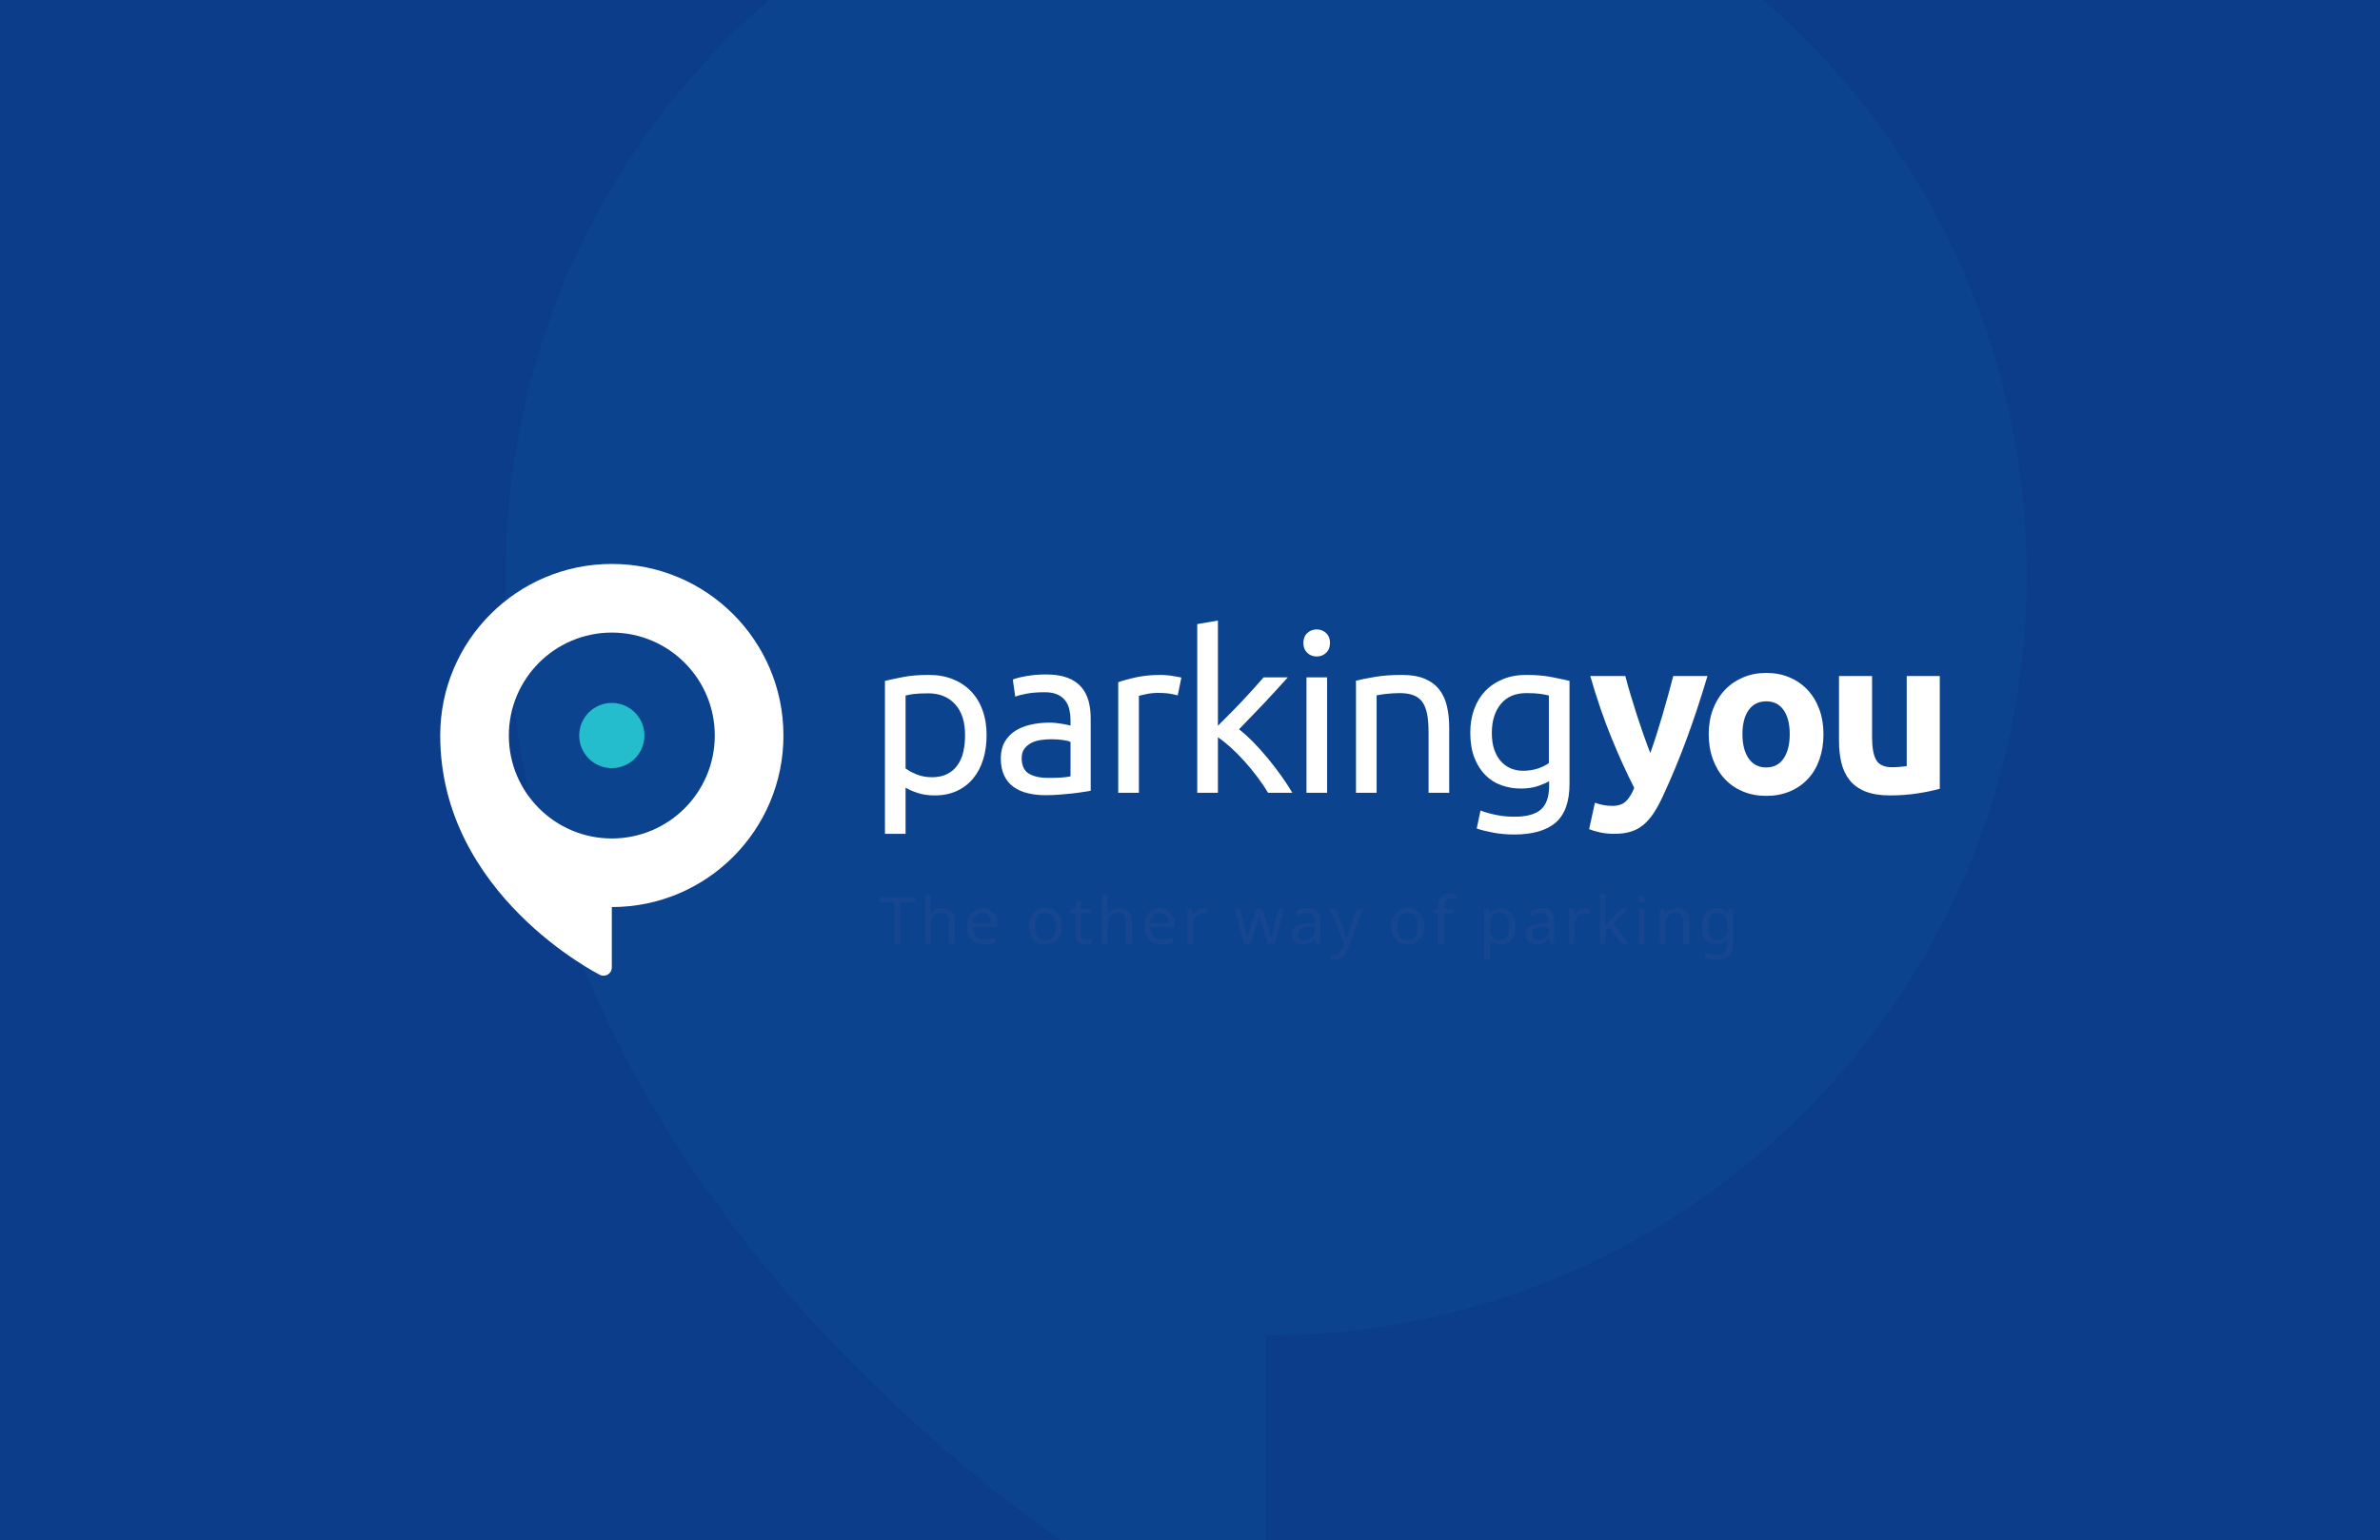
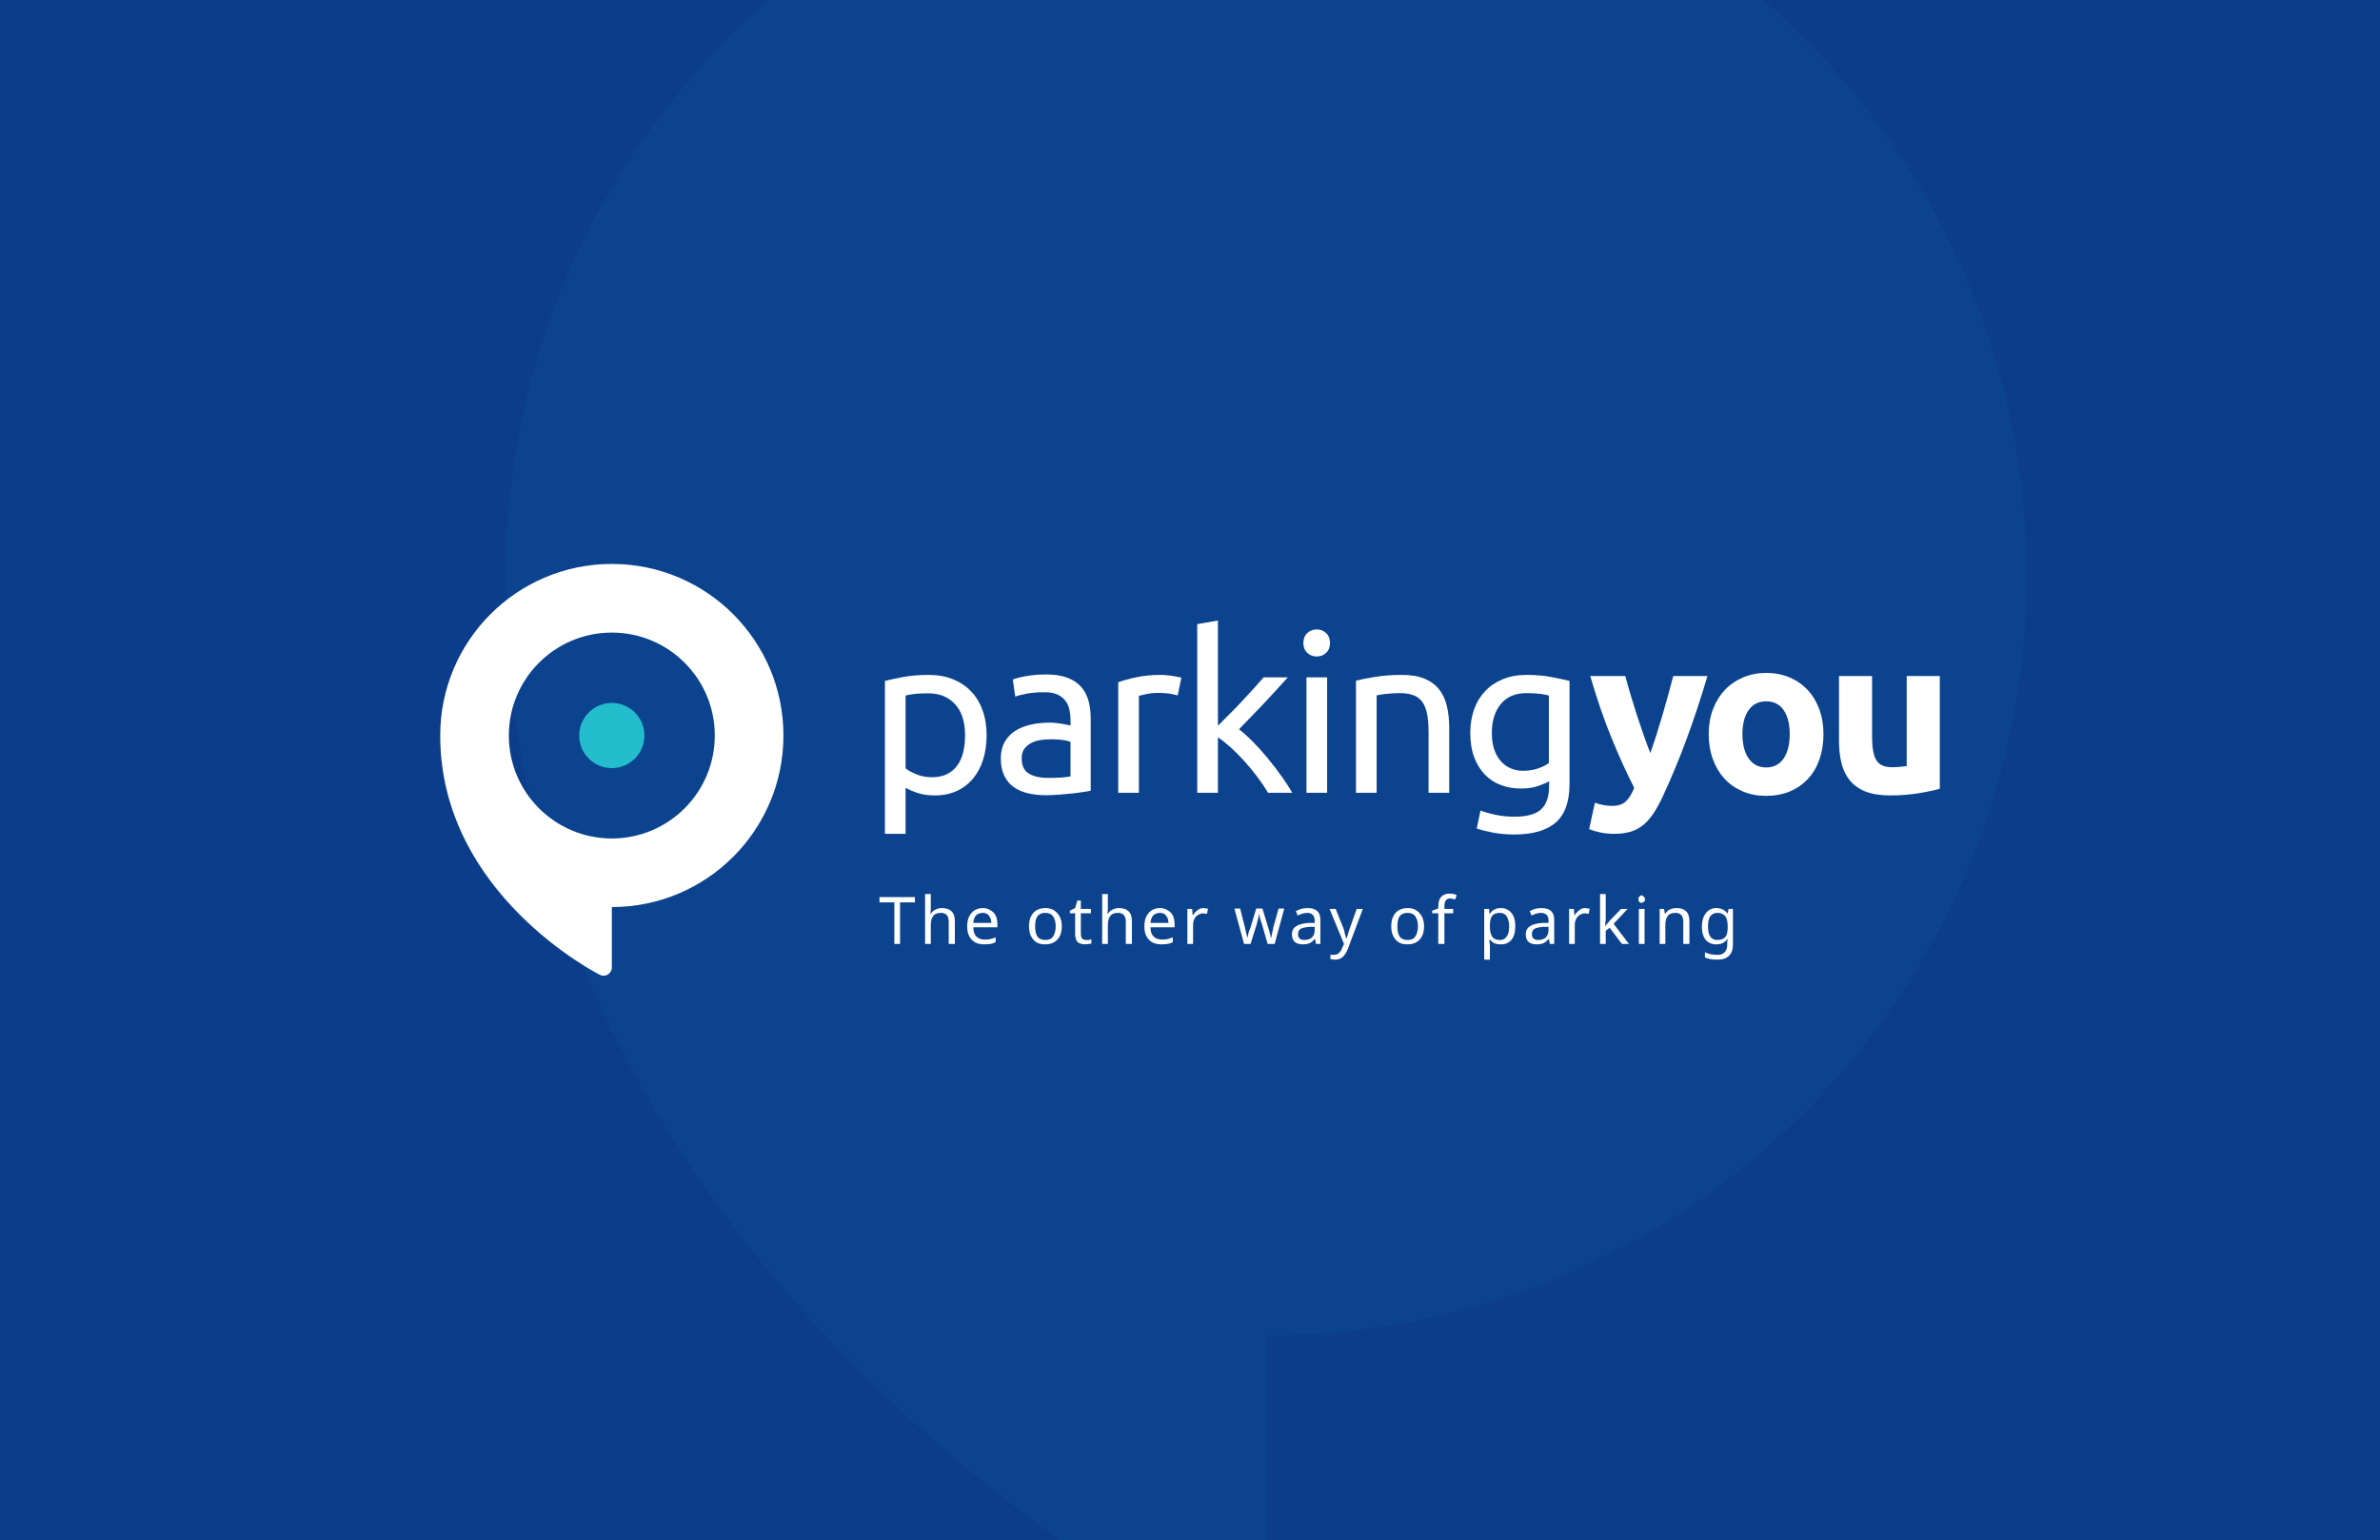
<svg xmlns="http://www.w3.org/2000/svg" width="85mm" height="55mm" viewBox="0 0 85 55">
  <g id="py-app-card-abonnement-evoluon-reference-back" data-role="reference">
    <path d="M92.884 55.242L-2.442 55.242C-3.157 55.242 -3.736 54.662 -3.736 53.947L-3.736 -1.982C-3.736 -2.697 -3.157 -3.276 -2.442 -3.276L92.884 -3.276C93.599 -3.276 94.179 -2.697 94.179 -1.982L94.179 53.947C94.179 54.662 93.599 55.242 92.884 55.242" fill="#0B3D8A" />
    <g opacity="0.05">
      <path d="M18.063 20.549C18.063 5.551 30.222 -6.607 45.221 -6.607C60.22 -6.607 72.379 5.551 72.379 20.549C72.379 35.547 60.22 47.705 45.221 47.705L45.221 57.267C45.221 58.279 44.11 58.909 43.246 58.382C43.246 58.382 18.063 45.749 18.063 20.549" fill="#24BFCD" />
-       <text x="31.395" y="33.718" font-family="Ubuntu" font-size="2.342" letter-spacing="0.138" fill="#FFFFFF" xml:space="preserve">The other way of parking</text>
    </g>
    <path d="M34.467 26.266C34.467 25.785 34.348 25.415 34.11 25.156C33.873 24.897 33.555 24.767 33.159 24.767C32.937 24.767 32.764 24.775 32.64 24.791C32.515 24.807 32.416 24.825 32.342 24.846L32.342 27.447C32.432 27.521 32.562 27.592 32.731 27.661C32.9 27.73 33.085 27.764 33.286 27.764C33.497 27.764 33.678 27.726 33.829 27.649C33.979 27.573 34.103 27.467 34.197 27.332C34.293 27.197 34.361 27.038 34.404 26.856C34.446 26.674 34.467 26.477 34.467 26.266M35.236 26.266C35.236 26.577 35.195 26.866 35.113 27.13C35.031 27.394 34.911 27.621 34.752 27.811C34.594 28.002 34.4 28.15 34.17 28.256C33.94 28.361 33.677 28.414 33.381 28.414C33.143 28.414 32.933 28.382 32.751 28.319C32.568 28.256 32.432 28.195 32.342 28.137L32.342 29.786L31.605 29.786L31.605 24.323C31.779 24.281 31.998 24.235 32.259 24.184C32.521 24.134 32.823 24.109 33.167 24.109C33.484 24.109 33.77 24.159 34.023 24.26C34.277 24.36 34.493 24.503 34.673 24.688C34.853 24.873 34.992 25.099 35.089 25.366C35.187 25.633 35.236 25.932 35.236 26.266" fill="#FFFFFF" />
    <path d="M37.432 27.788C37.606 27.788 37.761 27.784 37.896 27.776C38.031 27.768 38.143 27.754 38.233 27.732L38.233 26.503C38.18 26.477 38.094 26.455 37.975 26.436C37.856 26.418 37.712 26.408 37.543 26.408C37.432 26.408 37.314 26.416 37.19 26.432C37.066 26.448 36.952 26.481 36.849 26.531C36.746 26.582 36.66 26.65 36.592 26.737C36.523 26.825 36.489 26.939 36.489 27.082C36.489 27.346 36.573 27.53 36.742 27.633C36.911 27.736 37.141 27.788 37.432 27.788M37.369 24.093C37.664 24.093 37.914 24.132 38.118 24.208C38.321 24.285 38.485 24.393 38.609 24.533C38.733 24.673 38.822 24.84 38.875 25.033C38.928 25.226 38.954 25.439 38.954 25.671L38.954 28.247C38.891 28.258 38.802 28.273 38.689 28.291C38.575 28.31 38.447 28.327 38.304 28.343C38.161 28.359 38.007 28.373 37.841 28.386C37.674 28.399 37.509 28.406 37.345 28.406C37.112 28.406 36.898 28.382 36.703 28.335C36.507 28.287 36.338 28.212 36.195 28.109C36.053 28.006 35.942 27.87 35.862 27.701C35.783 27.532 35.743 27.328 35.743 27.09C35.743 26.863 35.789 26.667 35.882 26.503C35.975 26.34 36.1 26.208 36.259 26.107C36.417 26.007 36.602 25.932 36.814 25.885C37.025 25.838 37.247 25.814 37.48 25.814C37.554 25.814 37.63 25.818 37.709 25.826C37.789 25.834 37.864 25.844 37.935 25.857C38.007 25.87 38.069 25.882 38.122 25.893C38.175 25.904 38.212 25.912 38.233 25.917L38.233 25.711C38.233 25.589 38.22 25.469 38.193 25.35C38.166 25.231 38.119 25.125 38.05 25.033C37.982 24.94 37.888 24.866 37.769 24.811C37.65 24.755 37.496 24.728 37.305 24.728C37.062 24.728 36.849 24.745 36.667 24.779C36.484 24.813 36.348 24.849 36.259 24.886L36.172 24.275C36.267 24.234 36.425 24.192 36.647 24.153C36.869 24.113 37.11 24.093 37.369 24.093" fill="#FFFFFF" />
    <path d="M44.25 26.052C44.408 26.173 44.576 26.324 44.753 26.503C44.93 26.683 45.105 26.877 45.276 27.086C45.448 27.295 45.611 27.506 45.764 27.72C45.917 27.934 46.047 28.134 46.152 28.319L45.288 28.319C45.178 28.134 45.049 27.945 44.904 27.752C44.759 27.559 44.607 27.374 44.448 27.197C44.289 27.02 44.128 26.858 43.965 26.709C43.801 26.562 43.645 26.437 43.497 26.337L43.497 28.319L42.759 28.319L42.759 22.294L43.497 22.167L43.497 25.925C43.624 25.798 43.763 25.658 43.917 25.504C44.07 25.351 44.221 25.195 44.369 25.037C44.517 24.878 44.657 24.727 44.789 24.581C44.921 24.435 45.035 24.307 45.13 24.196L45.994 24.196C45.872 24.329 45.74 24.474 45.598 24.632C45.455 24.791 45.307 24.951 45.154 25.112C45 25.273 44.846 25.435 44.69 25.596C44.534 25.757 44.387 25.909 44.25 26.052" fill="#FFFFFF" />
    <path d="M46.66 24.196L47.397 24.196L47.397 28.319L46.66 28.319ZM47.025 23.451C46.893 23.451 46.78 23.408 46.688 23.32C46.595 23.233 46.549 23.115 46.549 22.968C46.549 22.82 46.595 22.702 46.688 22.615C46.78 22.528 46.893 22.484 47.025 22.484C47.157 22.484 47.269 22.528 47.361 22.615C47.454 22.702 47.5 22.82 47.5 22.968C47.5 23.115 47.454 23.233 47.361 23.32C47.269 23.408 47.157 23.451 47.025 23.451" fill="#FFFFFF" />
    <path d="M48.428 24.315C48.597 24.273 48.821 24.228 49.102 24.181C49.382 24.133 49.704 24.109 50.069 24.109C50.397 24.109 50.669 24.156 50.886 24.248C51.102 24.34 51.275 24.47 51.405 24.636C51.534 24.803 51.625 25.003 51.678 25.235C51.731 25.468 51.758 25.724 51.758 26.004L51.758 28.319L51.02 28.319L51.02 26.163C51.02 25.909 51.003 25.692 50.969 25.512C50.934 25.333 50.878 25.187 50.798 25.076C50.719 24.966 50.613 24.885 50.481 24.835C50.349 24.785 50.185 24.759 49.99 24.759C49.91 24.759 49.828 24.762 49.744 24.767C49.659 24.773 49.579 24.779 49.502 24.787C49.425 24.795 49.357 24.804 49.296 24.815C49.235 24.826 49.191 24.833 49.165 24.839L49.165 28.319L48.428 28.319L48.428 24.315" fill="#FFFFFF" />
    <path d="M55.317 24.846C55.243 24.826 55.144 24.806 55.02 24.787C54.896 24.769 54.728 24.759 54.516 24.759C54.12 24.759 53.815 24.889 53.601 25.148C53.387 25.407 53.28 25.75 53.28 26.179C53.28 26.416 53.31 26.62 53.371 26.789C53.432 26.958 53.513 27.098 53.616 27.209C53.72 27.32 53.839 27.402 53.973 27.455C54.108 27.508 54.247 27.534 54.389 27.534C54.585 27.534 54.765 27.506 54.929 27.451C55.092 27.395 55.222 27.331 55.317 27.257L55.317 24.846M55.325 27.907C55.261 27.949 55.139 28.003 54.957 28.069C54.774 28.135 54.561 28.169 54.318 28.169C54.07 28.169 53.836 28.129 53.616 28.049C53.397 27.97 53.205 27.847 53.042 27.681C52.878 27.514 52.749 27.307 52.653 27.058C52.558 26.81 52.51 26.514 52.51 26.17C52.51 25.869 52.556 25.593 52.646 25.342C52.735 25.091 52.866 24.874 53.038 24.692C53.209 24.51 53.42 24.367 53.668 24.264C53.917 24.161 54.196 24.109 54.509 24.109C54.852 24.109 55.152 24.135 55.408 24.185C55.665 24.235 55.88 24.281 56.054 24.323L56.054 28.002C56.054 28.636 55.89 29.096 55.563 29.381C55.235 29.667 54.739 29.81 54.072 29.81C53.813 29.81 53.569 29.788 53.339 29.746C53.109 29.703 52.909 29.653 52.74 29.596L52.875 28.953C53.023 29.011 53.204 29.063 53.419 29.108C53.632 29.153 53.856 29.175 54.088 29.175C54.527 29.175 54.843 29.088 55.036 28.914C55.229 28.739 55.325 28.462 55.325 28.081L55.325 27.907" fill="#FFFFFF" />
    <path d="M60.981 24.149C60.742 24.952 60.493 25.705 60.233 26.408C59.974 27.112 59.69 27.793 59.383 28.454C59.272 28.692 59.161 28.894 59.05 29.06C58.938 29.227 58.816 29.364 58.684 29.473C58.552 29.581 58.403 29.66 58.236 29.71C58.069 29.761 57.874 29.786 57.652 29.786C57.467 29.786 57.296 29.768 57.14 29.734C56.984 29.7 56.856 29.661 56.755 29.619L56.961 28.676C57.083 28.718 57.191 28.747 57.286 28.763C57.382 28.779 57.482 28.787 57.588 28.787C57.799 28.787 57.962 28.73 58.076 28.616C58.189 28.503 58.286 28.345 58.365 28.144C58.095 27.616 57.826 27.023 57.556 26.365C57.286 25.707 57.032 24.968 56.795 24.149L58.047 24.149C58.1 24.355 58.163 24.578 58.235 24.819C58.306 25.059 58.382 25.302 58.461 25.548C58.541 25.794 58.622 26.033 58.704 26.266C58.786 26.498 58.865 26.71 58.939 26.9C59.008 26.71 59.08 26.498 59.154 26.266C59.228 26.033 59.301 25.794 59.373 25.548C59.445 25.302 59.514 25.059 59.58 24.819C59.646 24.578 59.706 24.355 59.759 24.149L60.981 24.149" fill="#FFFFFF" />
    <path d="M63.919 26.226C63.919 25.862 63.846 25.575 63.701 25.366C63.556 25.157 63.348 25.053 63.079 25.053C62.809 25.053 62.6 25.157 62.452 25.366C62.304 25.575 62.23 25.862 62.23 26.226C62.23 26.591 62.304 26.88 62.452 27.094C62.6 27.308 62.809 27.415 63.079 27.415C63.348 27.415 63.556 27.308 63.701 27.094C63.846 26.88 63.919 26.591 63.919 26.226M65.124 26.226C65.124 26.554 65.076 26.854 64.981 27.126C64.886 27.398 64.749 27.631 64.569 27.823C64.389 28.017 64.174 28.165 63.923 28.271C63.672 28.377 63.39 28.43 63.079 28.43C62.772 28.43 62.493 28.377 62.242 28.271C61.991 28.165 61.775 28.017 61.596 27.823C61.416 27.631 61.276 27.398 61.176 27.126C61.076 26.854 61.025 26.554 61.025 26.226C61.025 25.898 61.077 25.6 61.18 25.33C61.283 25.061 61.426 24.831 61.608 24.641C61.79 24.45 62.007 24.302 62.258 24.196C62.509 24.091 62.782 24.038 63.079 24.038C63.38 24.038 63.656 24.091 63.907 24.196C64.158 24.302 64.373 24.45 64.553 24.641C64.733 24.831 64.873 25.061 64.973 25.33C65.074 25.6 65.124 25.898 65.124 26.226" fill="#FFFFFF" />
    <path d="M69.278 28.176C69.077 28.234 68.819 28.289 68.501 28.339C68.184 28.389 67.851 28.414 67.502 28.414C67.148 28.414 66.854 28.366 66.618 28.272C66.383 28.176 66.197 28.043 66.06 27.871C65.922 27.699 65.824 27.494 65.766 27.257C65.708 27.019 65.679 26.757 65.679 26.472L65.679 24.149L66.86 24.149L66.86 26.329C66.86 26.71 66.91 26.985 67.011 27.154C67.111 27.323 67.299 27.407 67.574 27.407C67.658 27.407 67.748 27.403 67.843 27.395C67.938 27.387 68.023 27.378 68.097 27.368L68.097 24.149L69.278 24.149L69.278 28.176" fill="#FFFFFF" />
    <path d="M42.192 24.204C42.174 24.2 42.158 24.197 42.137 24.192C42.071 24.179 41.998 24.166 41.919 24.153C41.84 24.139 41.76 24.129 41.677 24.121C41.595 24.113 41.523 24.109 41.459 24.109C41.137 24.109 40.846 24.137 40.587 24.192C40.328 24.248 40.112 24.307 39.937 24.371L39.937 28.319L40.675 28.319L40.675 24.855C40.717 24.844 40.805 24.824 40.94 24.795C41.075 24.766 41.211 24.752 41.349 24.752C41.56 24.752 41.733 24.766 41.868 24.795C41.946 24.812 42.01 24.827 42.062 24.841L42.192 24.204" fill="#FFFFFF" />
    <path d="M20.686 26.274C20.686 25.631 21.208 25.11 21.851 25.11C22.494 25.11 23.015 25.631 23.015 26.274C23.015 26.917 22.494 27.439 21.851 27.439C21.208 27.439 20.686 26.917 20.686 26.274" fill="#23BDCD" />
    <path d="M21.851 29.952C19.82 29.952 18.173 28.305 18.173 26.274C18.173 24.243 19.82 22.597 21.851 22.597C23.882 22.597 25.528 24.243 25.528 26.274C25.528 28.305 23.882 29.952 21.851 29.952M21.851 20.145C18.466 20.145 15.722 22.889 15.722 26.274C15.722 31.961 21.405 34.812 21.405 34.812C21.6 34.931 21.851 34.789 21.851 34.56L21.851 32.402C25.236 32.402 27.98 29.659 27.98 26.274C27.98 22.889 25.236 20.145 21.851 20.145" fill="#FFFFFF" />
+     <text x="31.395" y="33.718" font-family="Ubuntu" font-size="2.342" letter-spacing="0.138" fill="#FFFFFF" xml:space="preserve">The other way of parking</text>
  </g>
  <g id="trim-guide" visibility="hidden">
    <rect x="0" y="0" width="85" height="55" fill="none" stroke="#00A0E0" stroke-width="0.2" />
  </g>
</svg>
